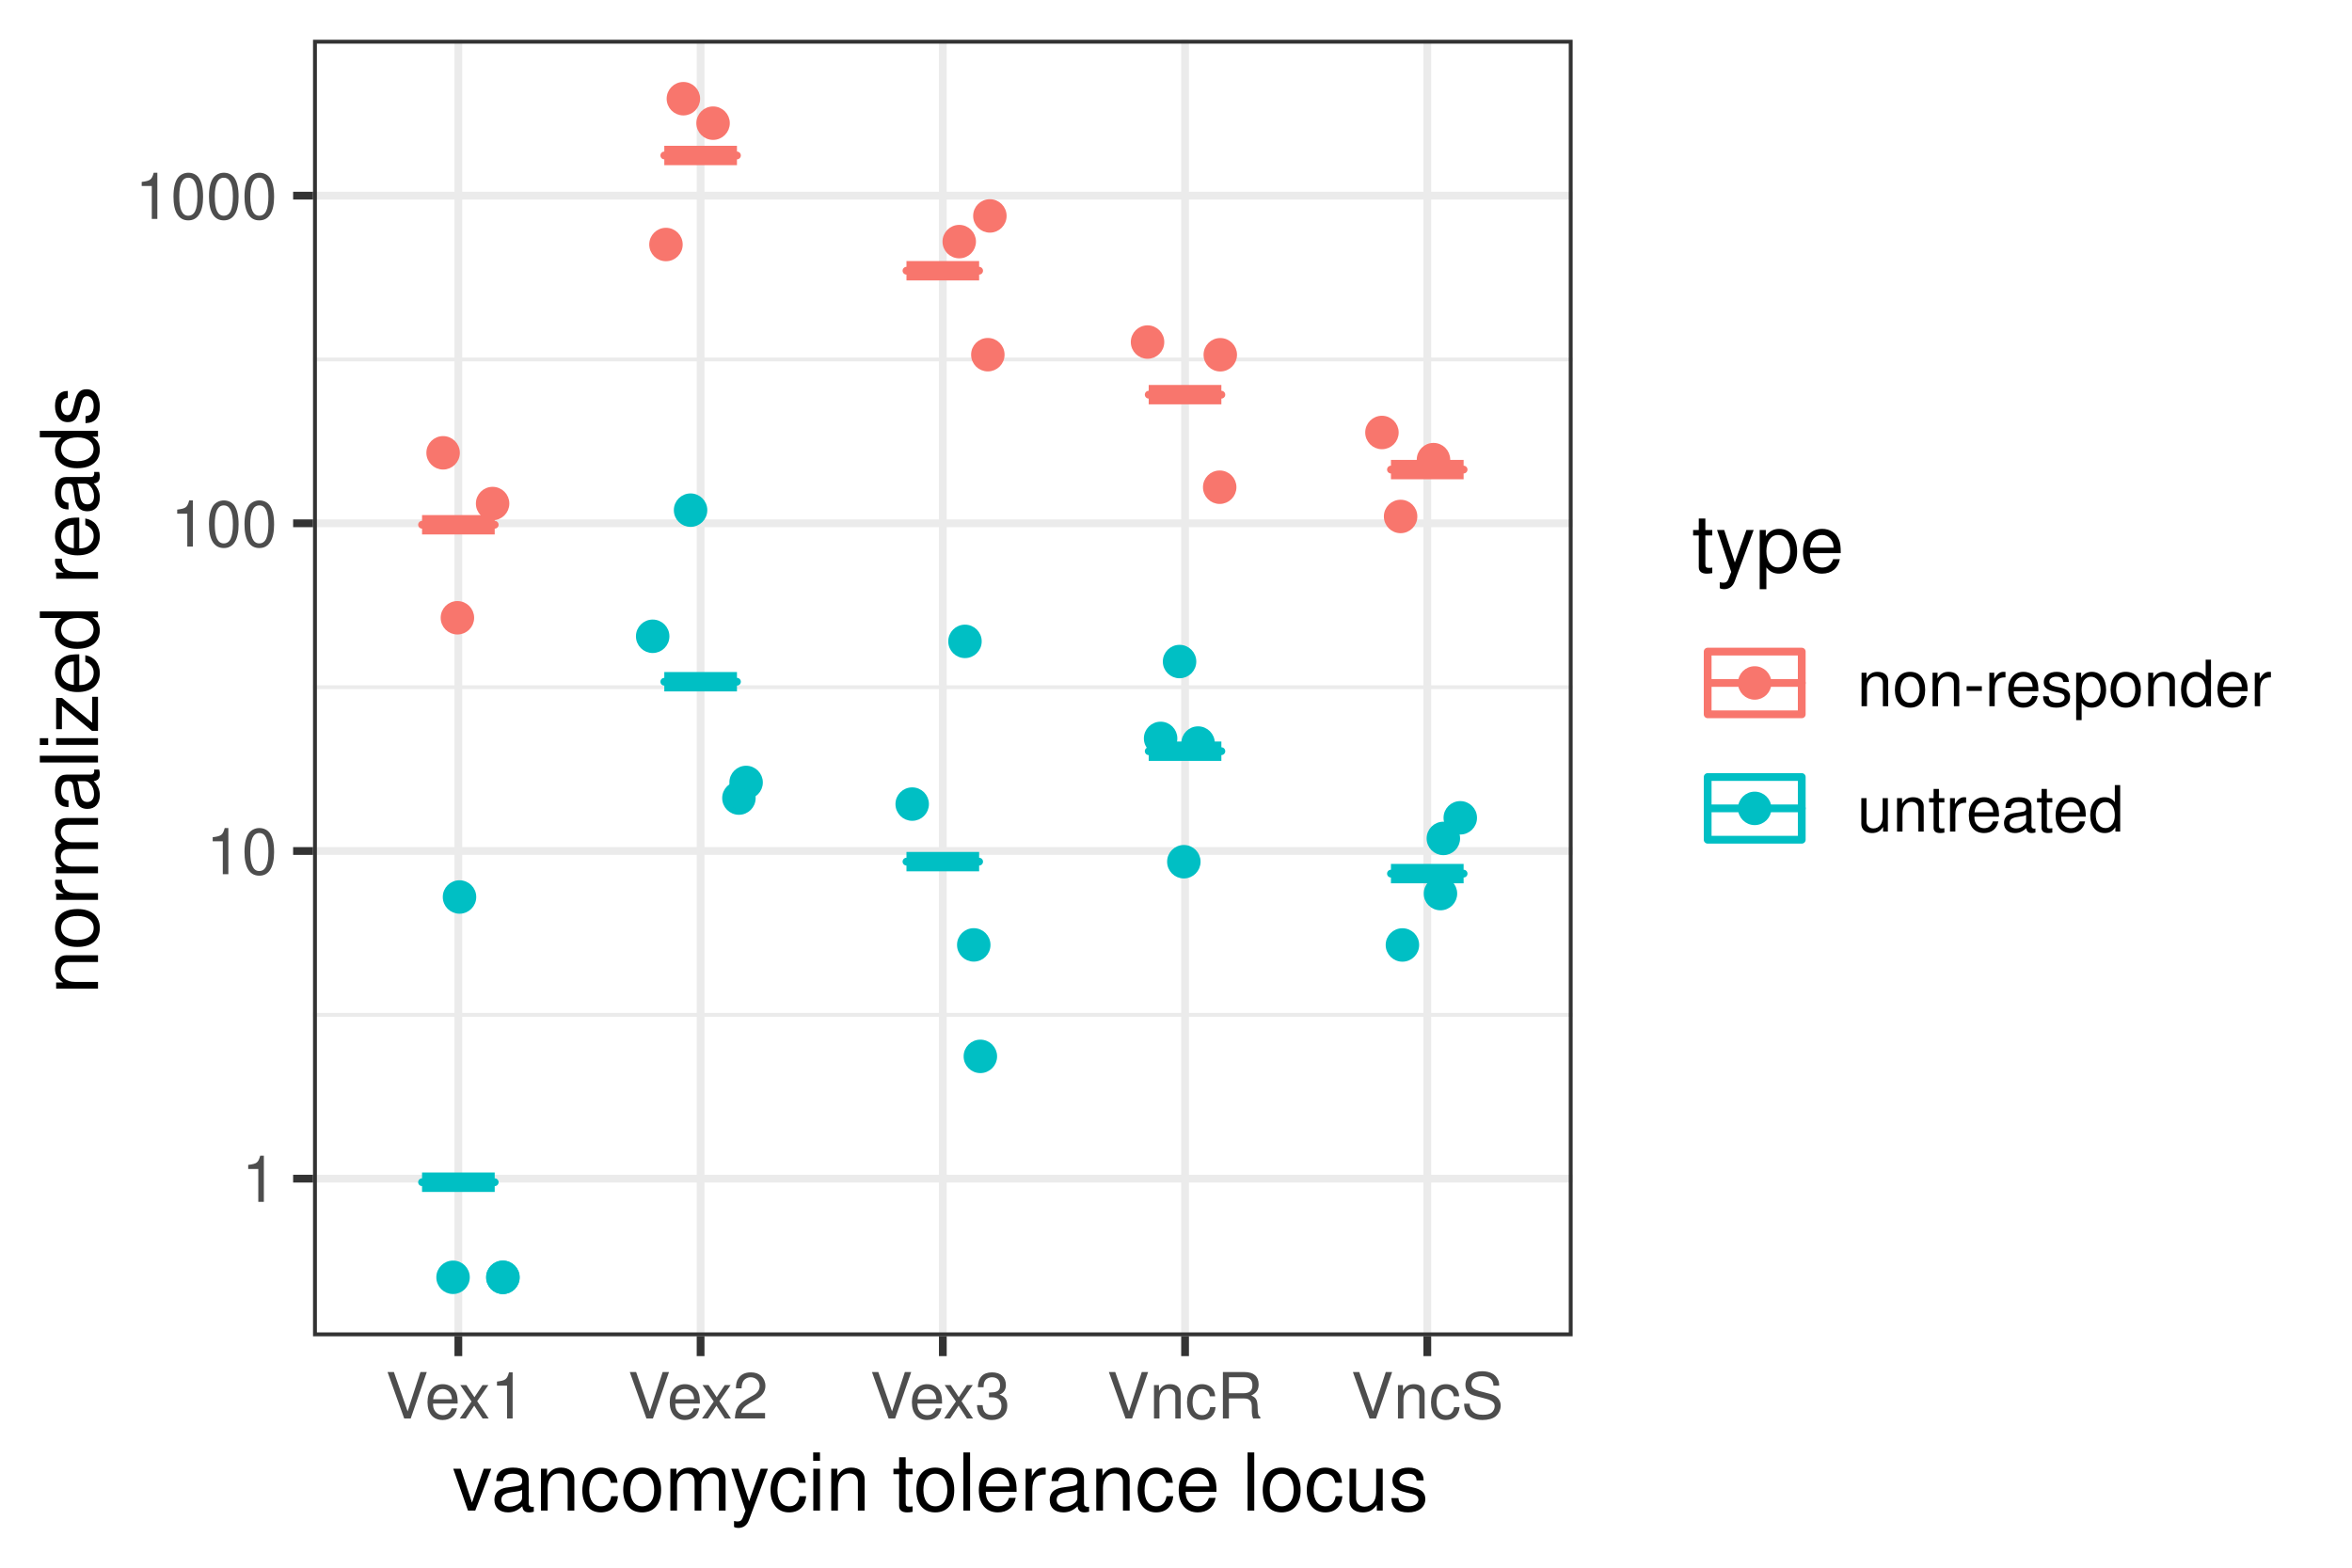
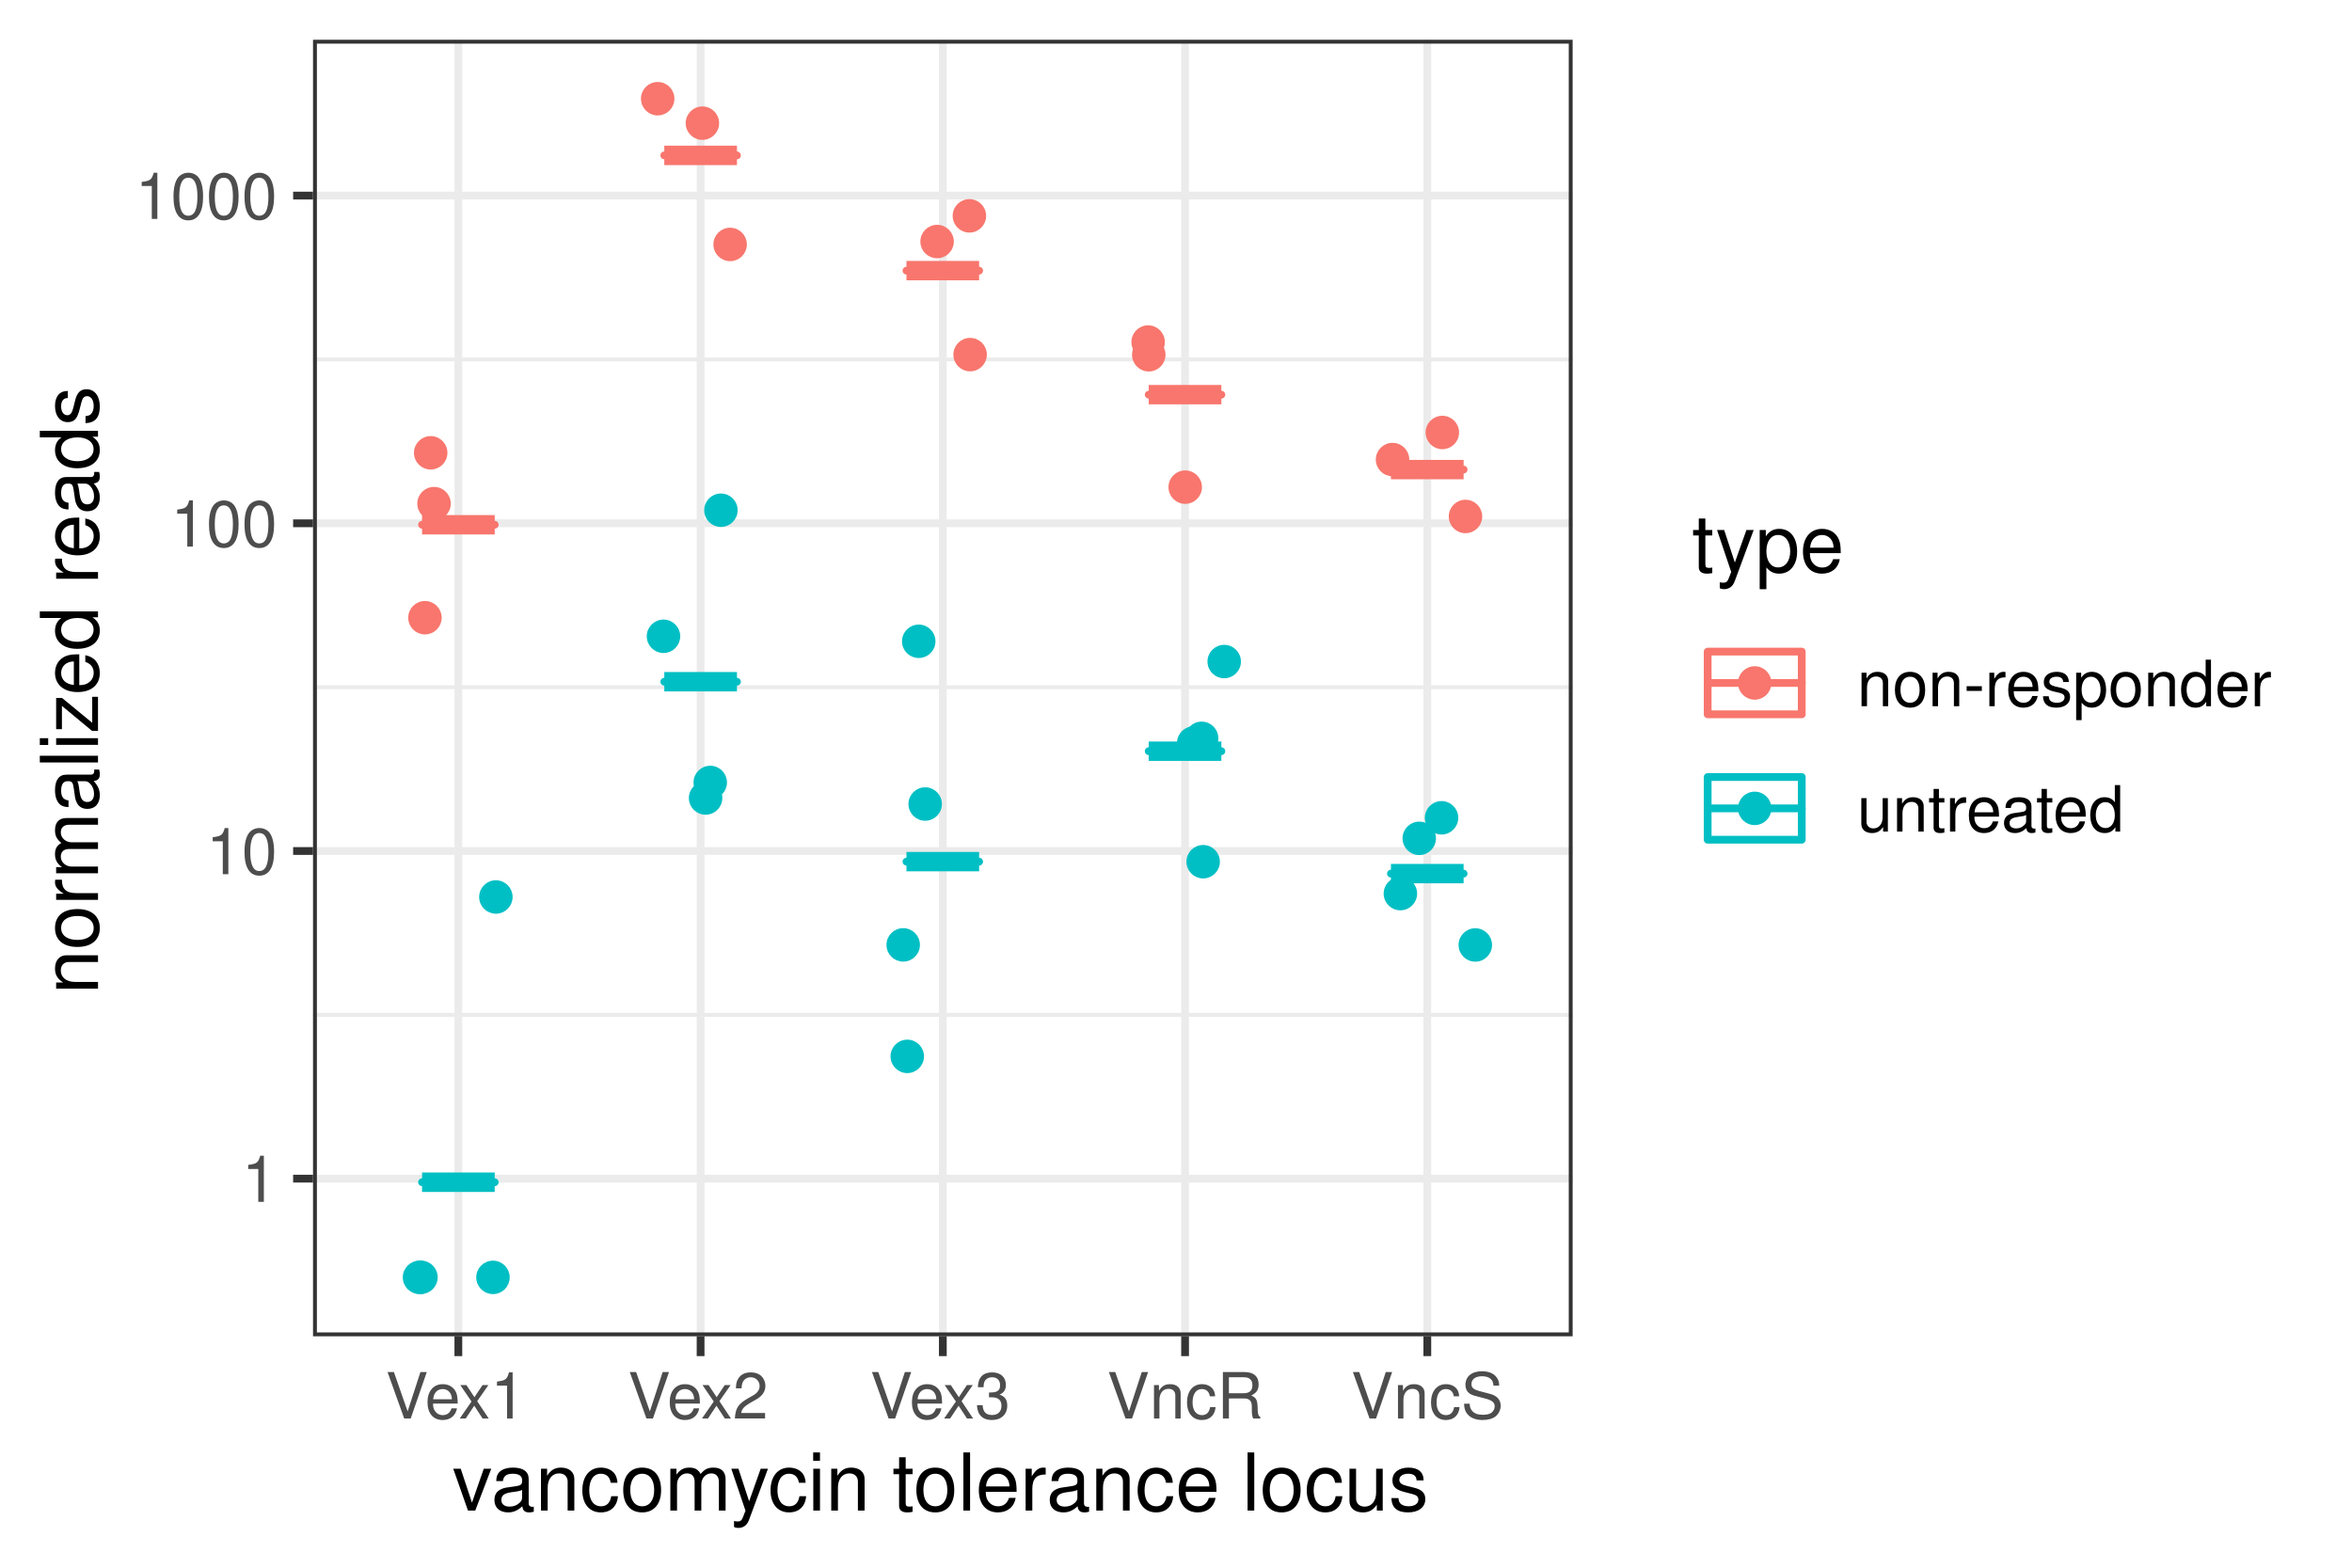
<svg xmlns="http://www.w3.org/2000/svg" viewBox="0 0 324.00 216.00">
  <defs>
    <style type="text/css">
    line, polyline, polygon, path, rect, circle {
      fill: none;
      stroke: #000000;
      stroke-linecap: round;
      stroke-linejoin: round;
      stroke-miterlimit: 10.00;
    }
  </style>
  </defs>
  <rect width="100%" height="100%" style="stroke: none; fill: #FFFFFF;" />
  <rect x="0.00" y="0" width="324.00" height="216.00" style="stroke-width: 1.07; stroke: #FFFFFF; fill: #FFFFFF;" />
  <defs>
    <clipPath id="cpNDMuMTJ8MjE2LjY0fDE4NC4xMXw1LjQ4">
      <rect x="43.12" y="5.48" width="173.52" height="178.64" />
    </clipPath>
  </defs>
  <rect x="43.12" y="5.48" width="173.52" height="178.64" style="stroke-width: 1.07; stroke: none; fill: #FFFFFF;" clip-path="url(#cpNDMuMTJ8MjE2LjY0fDE4NC4xMXw1LjQ4)" />
  <polyline points="43.12,139.83 216.64,139.83 " style="stroke-width: 0.53; stroke: #EBEBEB; stroke-linecap: butt;" clip-path="url(#cpNDMuMTJ8MjE2LjY0fDE4NC4xMXw1LjQ4)" />
  <polyline points="43.12,94.68 216.64,94.68 " style="stroke-width: 0.53; stroke: #EBEBEB; stroke-linecap: butt;" clip-path="url(#cpNDMuMTJ8MjE2LjY0fDE4NC4xMXw1LjQ4)" />
  <polyline points="43.12,49.53 216.64,49.53 " style="stroke-width: 0.53; stroke: #EBEBEB; stroke-linecap: butt;" clip-path="url(#cpNDMuMTJ8MjE2LjY0fDE4NC4xMXw1LjQ4)" />
  <polyline points="43.12,162.40 216.64,162.40 " style="stroke-width: 1.07; stroke: #EBEBEB; stroke-linecap: butt;" clip-path="url(#cpNDMuMTJ8MjE2LjY0fDE4NC4xMXw1LjQ4)" />
  <polyline points="43.12,117.25 216.64,117.25 " style="stroke-width: 1.07; stroke: #EBEBEB; stroke-linecap: butt;" clip-path="url(#cpNDMuMTJ8MjE2LjY0fDE4NC4xMXw1LjQ4)" />
  <polyline points="43.12,72.10 216.64,72.10 " style="stroke-width: 1.07; stroke: #EBEBEB; stroke-linecap: butt;" clip-path="url(#cpNDMuMTJ8MjE2LjY0fDE4NC4xMXw1LjQ4)" />
-   <polyline points="43.12,26.96 216.64,26.96 " style="stroke-width: 1.07; stroke: #EBEBEB; stroke-linecap: butt;" clip-path="url(#cpNDMuMTJ8MjE2LjY0fDE4NC4xMXw1LjQ4)" />
+   <polyline points="43.12,26.95 216.64,26.95 " style="stroke-width: 1.07; stroke: #EBEBEB; stroke-linecap: butt;" clip-path="url(#cpNDMuMTJ8MjE2LjY0fDE4NC4xMXw1LjQ4)" />
  <polyline points="63.14,184.11 63.14,5.48 " style="stroke-width: 1.07; stroke: #EBEBEB; stroke-linecap: butt;" clip-path="url(#cpNDMuMTJ8MjE2LjY0fDE4NC4xMXw1LjQ4)" />
  <polyline points="96.51,184.11 96.51,5.48 " style="stroke-width: 1.07; stroke: #EBEBEB; stroke-linecap: butt;" clip-path="url(#cpNDMuMTJ8MjE2LjY0fDE4NC4xMXw1LjQ4)" />
  <polyline points="129.88,184.11 129.88,5.48 " style="stroke-width: 1.07; stroke: #EBEBEB; stroke-linecap: butt;" clip-path="url(#cpNDMuMTJ8MjE2LjY0fDE4NC4xMXw1LjQ4)" />
  <polyline points="163.25,184.11 163.25,5.48 " style="stroke-width: 1.07; stroke: #EBEBEB; stroke-linecap: butt;" clip-path="url(#cpNDMuMTJ8MjE2LjY0fDE4NC4xMXw1LjQ4)" />
  <polyline points="196.62,184.11 196.62,5.48 " style="stroke-width: 1.07; stroke: #EBEBEB; stroke-linecap: butt;" clip-path="url(#cpNDMuMTJ8MjE2LjY0fDE4NC4xMXw1LjQ4)" />
-   <circle cx="91.74" cy="33.69" r="1.95" style="stroke-width: 0.71; stroke: #F8766D; fill: #F8766D;" clip-path="url(#cpNDMuMTJ8MjE2LjY0fDE4NC4xMXw1LjQ4)" />
-   <circle cx="192.94" cy="71.16" r="1.95" style="stroke-width: 0.71; stroke: #F8766D; fill: #F8766D;" clip-path="url(#cpNDMuMTJ8MjE2LjY0fDE4NC4xMXw1LjQ4)" />
-   <circle cx="136.08" cy="48.87" r="1.95" style="stroke-width: 0.71; stroke: #F8766D; fill: #F8766D;" clip-path="url(#cpNDMuMTJ8MjE2LjY0fDE4NC4xMXw1LjQ4)" />
-   <circle cx="168.02" cy="67.13" r="1.95" style="stroke-width: 0.71; stroke: #F8766D; fill: #F8766D;" clip-path="url(#cpNDMuMTJ8MjE2LjY0fDE4NC4xMXw1LjQ4)" />
-   <circle cx="63.01" cy="85.12" r="1.95" style="stroke-width: 0.71; stroke: #F8766D; fill: #F8766D;" clip-path="url(#cpNDMuMTJ8MjE2LjY0fDE4NC4xMXw1LjQ4)" />
-   <circle cx="95.13" cy="70.29" r="1.95" style="stroke-width: 0.71; stroke: #00BFC4; fill: #00BFC4;" clip-path="url(#cpNDMuMTJ8MjE2LjY0fDE4NC4xMXw1LjQ4)" />
-   <circle cx="201.16" cy="112.68" r="1.95" style="stroke-width: 0.71; stroke: #00BFC4; fill: #00BFC4;" clip-path="url(#cpNDMuMTJ8MjE2LjY0fDE4NC4xMXw1LjQ4)" />
-   <circle cx="132.93" cy="88.37" r="1.95" style="stroke-width: 0.71; stroke: #00BFC4; fill: #00BFC4;" clip-path="url(#cpNDMuMTJ8MjE2LjY0fDE4NC4xMXw1LjQ4)" />
-   <circle cx="159.88" cy="101.74" r="1.95" style="stroke-width: 0.71; stroke: #00BFC4; fill: #00BFC4;" clip-path="url(#cpNDMuMTJ8MjE2LjY0fDE4NC4xMXw1LjQ4)" />
-   <circle cx="63.30" cy="123.59" r="1.95" style="stroke-width: 0.71; stroke: #00BFC4; fill: #00BFC4;" clip-path="url(#cpNDMuMTJ8MjE2LjY0fDE4NC4xMXw1LjQ4)" />
-   <circle cx="102.78" cy="107.81" r="1.95" style="stroke-width: 0.71; stroke: #00BFC4; fill: #00BFC4;" clip-path="url(#cpNDMuMTJ8MjE2LjY0fDE4NC4xMXw1LjQ4)" />
-   <circle cx="198.43" cy="123.12" r="1.95" style="stroke-width: 0.71; stroke: #00BFC4; fill: #00BFC4;" clip-path="url(#cpNDMuMTJ8MjE2LjY0fDE4NC4xMXw1LjQ4)" />
-   <circle cx="135.05" cy="145.55" r="1.95" style="stroke-width: 0.71; stroke: #00BFC4; fill: #00BFC4;" clip-path="url(#cpNDMuMTJ8MjE2LjY0fDE4NC4xMXw1LjQ4)" />
-   <circle cx="163.08" cy="118.73" r="1.95" style="stroke-width: 0.71; stroke: #00BFC4; fill: #00BFC4;" clip-path="url(#cpNDMuMTJ8MjE2LjY0fDE4NC4xMXw1LjQ4)" />
-   <circle cx="69.29" cy="176.00" r="1.95" style="stroke-width: 0.71; stroke: #00BFC4; fill: #00BFC4;" clip-path="url(#cpNDMuMTJ8MjE2LjY0fDE4NC4xMXw1LjQ4)" />
-   <circle cx="94.14" cy="13.60" r="1.95" style="stroke-width: 0.71; stroke: #F8766D; fill: #F8766D;" clip-path="url(#cpNDMuMTJ8MjE2LjY0fDE4NC4xMXw1LjQ4)" />
-   <circle cx="190.37" cy="59.59" r="1.95" style="stroke-width: 0.71; stroke: #F8766D; fill: #F8766D;" clip-path="url(#cpNDMuMTJ8MjE2LjY0fDE4NC4xMXw1LjQ4)" />
-   <circle cx="136.36" cy="29.75" r="1.95" style="stroke-width: 0.71; stroke: #F8766D; fill: #F8766D;" clip-path="url(#cpNDMuMTJ8MjE2LjY0fDE4NC4xMXw1LjQ4)" />
-   <circle cx="158.08" cy="47.13" r="1.95" style="stroke-width: 0.71; stroke: #F8766D; fill: #F8766D;" clip-path="url(#cpNDMuMTJ8MjE2LjY0fDE4NC4xMXw1LjQ4)" />
-   <circle cx="61.04" cy="62.39" r="1.95" style="stroke-width: 0.71; stroke: #F8766D; fill: #F8766D;" clip-path="url(#cpNDMuMTJ8MjE2LjY0fDE4NC4xMXw1LjQ4)" />
-   <circle cx="98.23" cy="16.97" r="1.95" style="stroke-width: 0.71; stroke: #F8766D; fill: #F8766D;" clip-path="url(#cpNDMuMTJ8MjE2LjY0fDE4NC4xMXw1LjQ4)" />
-   <circle cx="197.47" cy="63.33" r="1.95" style="stroke-width: 0.71; stroke: #F8766D; fill: #F8766D;" clip-path="url(#cpNDMuMTJ8MjE2LjY0fDE4NC4xMXw1LjQ4)" />
-   <circle cx="132.14" cy="33.29" r="1.95" style="stroke-width: 0.71; stroke: #F8766D; fill: #F8766D;" clip-path="url(#cpNDMuMTJ8MjE2LjY0fDE4NC4xMXw1LjQ4)" />
-   <circle cx="168.10" cy="48.88" r="1.95" style="stroke-width: 0.71; stroke: #F8766D; fill: #F8766D;" clip-path="url(#cpNDMuMTJ8MjE2LjY0fDE4NC4xMXw1LjQ4)" />
-   <circle cx="67.86" cy="69.38" r="1.95" style="stroke-width: 0.71; stroke: #F8766D; fill: #F8766D;" clip-path="url(#cpNDMuMTJ8MjE2LjY0fDE4NC4xMXw1LjQ4)" />
-   <circle cx="89.91" cy="87.67" r="1.95" style="stroke-width: 0.71; stroke: #00BFC4; fill: #00BFC4;" clip-path="url(#cpNDMuMTJ8MjE2LjY0fDE4NC4xMXw1LjQ4)" />
-   <circle cx="198.83" cy="115.52" r="1.95" style="stroke-width: 0.71; stroke: #00BFC4; fill: #00BFC4;" clip-path="url(#cpNDMuMTJ8MjE2LjY0fDE4NC4xMXw1LjQ4)" />
-   <circle cx="125.66" cy="110.79" r="1.95" style="stroke-width: 0.71; stroke: #00BFC4; fill: #00BFC4;" clip-path="url(#cpNDMuMTJ8MjE2LjY0fDE4NC4xMXw1LjQ4)" />
-   <circle cx="165.04" cy="102.38" r="1.95" style="stroke-width: 0.71; stroke: #00BFC4; fill: #00BFC4;" clip-path="url(#cpNDMuMTJ8MjE2LjY0fDE4NC4xMXw1LjQ4)" />
-   <circle cx="62.41" cy="175.99" r="1.95" style="stroke-width: 0.71; stroke: #00BFC4; fill: #00BFC4;" clip-path="url(#cpNDMuMTJ8MjE2LjY0fDE4NC4xMXw1LjQ4)" />
-   <circle cx="101.79" cy="109.96" r="1.95" style="stroke-width: 0.71; stroke: #00BFC4; fill: #00BFC4;" clip-path="url(#cpNDMuMTJ8MjE2LjY0fDE4NC4xMXw1LjQ4)" />
-   <circle cx="193.19" cy="130.20" r="1.95" style="stroke-width: 0.71; stroke: #00BFC4; fill: #00BFC4;" clip-path="url(#cpNDMuMTJ8MjE2LjY0fDE4NC4xMXw1LjQ4)" />
-   <circle cx="134.14" cy="130.19" r="1.95" style="stroke-width: 0.71; stroke: #00BFC4; fill: #00BFC4;" clip-path="url(#cpNDMuMTJ8MjE2LjY0fDE4NC4xMXw1LjQ4)" />
-   <circle cx="162.49" cy="91.15" r="1.95" style="stroke-width: 0.71; stroke: #00BFC4; fill: #00BFC4;" clip-path="url(#cpNDMuMTJ8MjE2LjY0fDE4NC4xMXw1LjQ4)" />
-   <circle cx="69.26" cy="175.99" r="1.95" style="stroke-width: 0.71; stroke: #00BFC4; fill: #00BFC4;" clip-path="url(#cpNDMuMTJ8MjE2LjY0fDE4NC4xMXw1LjQ4)" />
+   <circle cx="100.58" cy="33.68" r="1.95" style="stroke-width: 0.71; stroke: #F8766D; fill: #F8766D;" clip-path="url(#cpNDMuMTJ8MjE2LjY0fDE4NC4xMXw1LjQ4)" />
+   <circle cx="201.88" cy="71.16" r="1.95" style="stroke-width: 0.71; stroke: #F8766D; fill: #F8766D;" clip-path="url(#cpNDMuMTJ8MjE2LjY0fDE4NC4xMXw1LjQ4)" />
+   <circle cx="133.64" cy="48.86" r="1.95" style="stroke-width: 0.71; stroke: #F8766D; fill: #F8766D;" clip-path="url(#cpNDMuMTJ8MjE2LjY0fDE4NC4xMXw1LjQ4)" />
+   <circle cx="163.27" cy="67.12" r="1.95" style="stroke-width: 0.71; stroke: #F8766D; fill: #F8766D;" clip-path="url(#cpNDMuMTJ8MjE2LjY0fDE4NC4xMXw1LjQ4)" />
+   <circle cx="58.54" cy="85.11" r="1.95" style="stroke-width: 0.71; stroke: #F8766D; fill: #F8766D;" clip-path="url(#cpNDMuMTJ8MjE2LjY0fDE4NC4xMXw1LjQ4)" />
+   <circle cx="99.31" cy="70.30" r="1.95" style="stroke-width: 0.71; stroke: #00BFC4; fill: #00BFC4;" clip-path="url(#cpNDMuMTJ8MjE2LjY0fDE4NC4xMXw1LjQ4)" />
+   <circle cx="198.58" cy="112.68" r="1.95" style="stroke-width: 0.71; stroke: #00BFC4; fill: #00BFC4;" clip-path="url(#cpNDMuMTJ8MjE2LjY0fDE4NC4xMXw1LjQ4)" />
+   <circle cx="126.56" cy="88.36" r="1.95" style="stroke-width: 0.71; stroke: #00BFC4; fill: #00BFC4;" clip-path="url(#cpNDMuMTJ8MjE2LjY0fDE4NC4xMXw1LjQ4)" />
+   <circle cx="165.53" cy="101.73" r="1.95" style="stroke-width: 0.71; stroke: #00BFC4; fill: #00BFC4;" clip-path="url(#cpNDMuMTJ8MjE2LjY0fDE4NC4xMXw1LjQ4)" />
+   <circle cx="68.31" cy="123.59" r="1.95" style="stroke-width: 0.71; stroke: #00BFC4; fill: #00BFC4;" clip-path="url(#cpNDMuMTJ8MjE2LjY0fDE4NC4xMXw1LjQ4)" />
+   <circle cx="97.84" cy="107.81" r="1.95" style="stroke-width: 0.71; stroke: #00BFC4; fill: #00BFC4;" clip-path="url(#cpNDMuMTJ8MjE2LjY0fDE4NC4xMXw1LjQ4)" />
+   <circle cx="192.91" cy="123.12" r="1.95" style="stroke-width: 0.71; stroke: #00BFC4; fill: #00BFC4;" clip-path="url(#cpNDMuMTJ8MjE2LjY0fDE4NC4xMXw1LjQ4)" />
+   <circle cx="124.98" cy="145.55" r="1.95" style="stroke-width: 0.71; stroke: #00BFC4; fill: #00BFC4;" clip-path="url(#cpNDMuMTJ8MjE2LjY0fDE4NC4xMXw1LjQ4)" />
+   <circle cx="165.74" cy="118.73" r="1.95" style="stroke-width: 0.71; stroke: #00BFC4; fill: #00BFC4;" clip-path="url(#cpNDMuMTJ8MjE2LjY0fDE4NC4xMXw1LjQ4)" />
+   <circle cx="57.99" cy="175.99" r="1.95" style="stroke-width: 0.71; stroke: #00BFC4; fill: #00BFC4;" clip-path="url(#cpNDMuMTJ8MjE2LjY0fDE4NC4xMXw1LjQ4)" />
+   <circle cx="90.60" cy="13.60" r="1.95" style="stroke-width: 0.71; stroke: #F8766D; fill: #F8766D;" clip-path="url(#cpNDMuMTJ8MjE2LjY0fDE4NC4xMXw1LjQ4)" />
+   <circle cx="198.69" cy="59.59" r="1.95" style="stroke-width: 0.71; stroke: #F8766D; fill: #F8766D;" clip-path="url(#cpNDMuMTJ8MjE2LjY0fDE4NC4xMXw1LjQ4)" />
+   <circle cx="133.54" cy="29.74" r="1.95" style="stroke-width: 0.71; stroke: #F8766D; fill: #F8766D;" clip-path="url(#cpNDMuMTJ8MjE2LjY0fDE4NC4xMXw1LjQ4)" />
+   <circle cx="158.16" cy="47.13" r="1.95" style="stroke-width: 0.71; stroke: #F8766D; fill: #F8766D;" clip-path="url(#cpNDMuMTJ8MjE2LjY0fDE4NC4xMXw1LjQ4)" />
+   <circle cx="59.33" cy="62.39" r="1.95" style="stroke-width: 0.71; stroke: #F8766D; fill: #F8766D;" clip-path="url(#cpNDMuMTJ8MjE2LjY0fDE4NC4xMXw1LjQ4)" />
+   <circle cx="96.76" cy="16.97" r="1.95" style="stroke-width: 0.71; stroke: #F8766D; fill: #F8766D;" clip-path="url(#cpNDMuMTJ8MjE2LjY0fDE4NC4xMXw1LjQ4)" />
+   <circle cx="191.83" cy="63.32" r="1.95" style="stroke-width: 0.71; stroke: #F8766D; fill: #F8766D;" clip-path="url(#cpNDMuMTJ8MjE2LjY0fDE4NC4xMXw1LjQ4)" />
+   <circle cx="129.09" cy="33.28" r="1.95" style="stroke-width: 0.71; stroke: #F8766D; fill: #F8766D;" clip-path="url(#cpNDMuMTJ8MjE2LjY0fDE4NC4xMXw1LjQ4)" />
+   <circle cx="158.25" cy="48.88" r="1.95" style="stroke-width: 0.71; stroke: #F8766D; fill: #F8766D;" clip-path="url(#cpNDMuMTJ8MjE2LjY0fDE4NC4xMXw1LjQ4)" />
+   <circle cx="59.79" cy="69.39" r="1.95" style="stroke-width: 0.71; stroke: #F8766D; fill: #F8766D;" clip-path="url(#cpNDMuMTJ8MjE2LjY0fDE4NC4xMXw1LjQ4)" />
+   <circle cx="91.40" cy="87.67" r="1.95" style="stroke-width: 0.71; stroke: #00BFC4; fill: #00BFC4;" clip-path="url(#cpNDMuMTJ8MjE2LjY0fDE4NC4xMXw1LjQ4)" />
+   <circle cx="195.51" cy="115.51" r="1.95" style="stroke-width: 0.71; stroke: #00BFC4; fill: #00BFC4;" clip-path="url(#cpNDMuMTJ8MjE2LjY0fDE4NC4xMXw1LjQ4)" />
+   <circle cx="127.45" cy="110.78" r="1.95" style="stroke-width: 0.71; stroke: #00BFC4; fill: #00BFC4;" clip-path="url(#cpNDMuMTJ8MjE2LjY0fDE4NC4xMXw1LjQ4)" />
+   <circle cx="164.44" cy="102.37" r="1.95" style="stroke-width: 0.71; stroke: #00BFC4; fill: #00BFC4;" clip-path="url(#cpNDMuMTJ8MjE2LjY0fDE4NC4xMXw1LjQ4)" />
+   <circle cx="57.79" cy="176.00" r="1.95" style="stroke-width: 0.71; stroke: #00BFC4; fill: #00BFC4;" clip-path="url(#cpNDMuMTJ8MjE2LjY0fDE4NC4xMXw1LjQ4)" />
+   <circle cx="97.20" cy="109.95" r="1.95" style="stroke-width: 0.71; stroke: #00BFC4; fill: #00BFC4;" clip-path="url(#cpNDMuMTJ8MjE2LjY0fDE4NC4xMXw1LjQ4)" />
+   <circle cx="203.23" cy="130.20" r="1.95" style="stroke-width: 0.71; stroke: #00BFC4; fill: #00BFC4;" clip-path="url(#cpNDMuMTJ8MjE2LjY0fDE4NC4xMXw1LjQ4)" />
+   <circle cx="124.42" cy="130.19" r="1.95" style="stroke-width: 0.71; stroke: #00BFC4; fill: #00BFC4;" clip-path="url(#cpNDMuMTJ8MjE2LjY0fDE4NC4xMXw1LjQ4)" />
+   <circle cx="168.64" cy="91.15" r="1.95" style="stroke-width: 0.71; stroke: #00BFC4; fill: #00BFC4;" clip-path="url(#cpNDMuMTJ8MjE2LjY0fDE4NC4xMXw1LjQ4)" />
+   <circle cx="67.91" cy="176.00" r="1.95" style="stroke-width: 0.71; stroke: #00BFC4; fill: #00BFC4;" clip-path="url(#cpNDMuMTJ8MjE2LjY0fDE4NC4xMXw1LjQ4)" />
  <polyline points="58.14,72.30 58.14,72.30 68.15,72.30 68.15,72.30 58.14,72.30 58.14,72.30 " style="stroke-width: 1.07; stroke: #F8766D;" clip-path="url(#cpNDMuMTJ8MjE2LjY0fDE4NC4xMXw1LjQ4)" />
  <polyline points="58.14,162.89 58.14,162.89 68.15,162.89 68.15,162.89 58.14,162.89 58.14,162.89 " style="stroke-width: 1.07; stroke: #00BFC4;" clip-path="url(#cpNDMuMTJ8MjE2LjY0fDE4NC4xMXw1LjQ4)" />
-   <polyline points="91.51,21.42 91.51,21.42 101.52,21.42 101.52,21.42 91.51,21.42 91.51,21.42 " style="stroke-width: 1.07; stroke: #F8766D;" clip-path="url(#cpNDMuMTJ8MjE2LjY0fDE4NC4xMXw1LjQ4)" />
+   <polyline points="91.51,21.41 91.51,21.41 101.52,21.41 101.52,21.41 91.51,21.41 91.51,21.41 " style="stroke-width: 1.07; stroke: #F8766D;" clip-path="url(#cpNDMuMTJ8MjE2LjY0fDE4NC4xMXw1LjQ4)" />
  <polyline points="91.51,93.93 91.51,93.93 101.52,93.93 101.52,93.93 91.51,93.93 91.51,93.93 " style="stroke-width: 1.07; stroke: #00BFC4;" clip-path="url(#cpNDMuMTJ8MjE2LjY0fDE4NC4xMXw1LjQ4)" />
-   <polyline points="124.87,37.30 124.87,37.30 134.88,37.30 134.88,37.30 124.87,37.30 124.87,37.30 " style="stroke-width: 1.07; stroke: #F8766D;" clip-path="url(#cpNDMuMTJ8MjE2LjY0fDE4NC4xMXw1LjQ4)" />
+   <polyline points="124.87,37.29 124.87,37.29 134.88,37.29 134.88,37.29 124.87,37.29 124.87,37.29 " style="stroke-width: 1.07; stroke: #F8766D;" clip-path="url(#cpNDMuMTJ8MjE2LjY0fDE4NC4xMXw1LjQ4)" />
  <polyline points="124.87,118.72 124.87,118.72 134.88,118.72 134.88,118.72 124.87,118.72 124.87,118.72 " style="stroke-width: 1.07; stroke: #00BFC4;" clip-path="url(#cpNDMuMTJ8MjE2LjY0fDE4NC4xMXw1LjQ4)" />
  <polyline points="158.24,54.38 158.24,54.38 168.25,54.38 168.25,54.38 158.24,54.38 158.24,54.38 " style="stroke-width: 1.07; stroke: #F8766D;" clip-path="url(#cpNDMuMTJ8MjE2LjY0fDE4NC4xMXw1LjQ4)" />
  <polyline points="158.24,103.50 158.24,103.50 168.25,103.50 168.25,103.50 158.24,103.50 158.24,103.50 " style="stroke-width: 1.07; stroke: #00BFC4;" clip-path="url(#cpNDMuMTJ8MjE2LjY0fDE4NC4xMXw1LjQ4)" />
  <polyline points="191.61,64.70 191.61,64.70 201.62,64.70 201.62,64.70 191.61,64.70 191.61,64.70 " style="stroke-width: 1.07; stroke: #F8766D;" clip-path="url(#cpNDMuMTJ8MjE2LjY0fDE4NC4xMXw1LjQ4)" />
  <polyline points="191.61,120.37 191.61,120.37 201.62,120.37 201.62,120.37 191.61,120.37 191.61,120.37 " style="stroke-width: 1.07; stroke: #00BFC4;" clip-path="url(#cpNDMuMTJ8MjE2LjY0fDE4NC4xMXw1LjQ4)" />
  <line x1="58.14" y1="72.30" x2="68.15" y2="72.30" style="stroke-width: 2.67; stroke: #F8766D; stroke-linecap: butt;" clip-path="url(#cpNDMuMTJ8MjE2LjY0fDE4NC4xMXw1LjQ4)" />
  <line x1="58.14" y1="162.89" x2="68.15" y2="162.89" style="stroke-width: 2.67; stroke: #00BFC4; stroke-linecap: butt;" clip-path="url(#cpNDMuMTJ8MjE2LjY0fDE4NC4xMXw1LjQ4)" />
-   <line x1="91.51" y1="21.42" x2="101.52" y2="21.42" style="stroke-width: 2.67; stroke: #F8766D; stroke-linecap: butt;" clip-path="url(#cpNDMuMTJ8MjE2LjY0fDE4NC4xMXw1LjQ4)" />
+   <line x1="91.51" y1="21.41" x2="101.52" y2="21.41" style="stroke-width: 2.67; stroke: #F8766D; stroke-linecap: butt;" clip-path="url(#cpNDMuMTJ8MjE2LjY0fDE4NC4xMXw1LjQ4)" />
  <line x1="91.51" y1="93.93" x2="101.52" y2="93.93" style="stroke-width: 2.67; stroke: #00BFC4; stroke-linecap: butt;" clip-path="url(#cpNDMuMTJ8MjE2LjY0fDE4NC4xMXw1LjQ4)" />
-   <line x1="124.87" y1="37.30" x2="134.88" y2="37.30" style="stroke-width: 2.67; stroke: #F8766D; stroke-linecap: butt;" clip-path="url(#cpNDMuMTJ8MjE2LjY0fDE4NC4xMXw1LjQ4)" />
+   <line x1="124.87" y1="37.29" x2="134.88" y2="37.29" style="stroke-width: 2.67; stroke: #F8766D; stroke-linecap: butt;" clip-path="url(#cpNDMuMTJ8MjE2LjY0fDE4NC4xMXw1LjQ4)" />
  <line x1="124.87" y1="118.72" x2="134.88" y2="118.72" style="stroke-width: 2.67; stroke: #00BFC4; stroke-linecap: butt;" clip-path="url(#cpNDMuMTJ8MjE2LjY0fDE4NC4xMXw1LjQ4)" />
  <line x1="158.24" y1="54.38" x2="168.25" y2="54.38" style="stroke-width: 2.67; stroke: #F8766D; stroke-linecap: butt;" clip-path="url(#cpNDMuMTJ8MjE2LjY0fDE4NC4xMXw1LjQ4)" />
  <line x1="158.24" y1="103.50" x2="168.25" y2="103.50" style="stroke-width: 2.67; stroke: #00BFC4; stroke-linecap: butt;" clip-path="url(#cpNDMuMTJ8MjE2LjY0fDE4NC4xMXw1LjQ4)" />
  <line x1="191.61" y1="64.70" x2="201.62" y2="64.70" style="stroke-width: 2.67; stroke: #F8766D; stroke-linecap: butt;" clip-path="url(#cpNDMuMTJ8MjE2LjY0fDE4NC4xMXw1LjQ4)" />
  <line x1="191.61" y1="120.37" x2="201.62" y2="120.37" style="stroke-width: 2.67; stroke: #00BFC4; stroke-linecap: butt;" clip-path="url(#cpNDMuMTJ8MjE2LjY0fDE4NC4xMXw1LjQ4)" />
  <rect x="43.12" y="5.48" width="173.52" height="178.64" style="stroke-width: 1.07; stroke: #333333;" clip-path="url(#cpNDMuMTJ8MjE2LjY0fDE4NC4xMXw1LjQ4)" />
  <defs>
    <clipPath id="cpMC4wMHwzMjQuMDB8MjE2LjAwfDAuMDA=">
      <rect x="0.00" y="0.00" width="324.00" height="216.00" />
    </clipPath>
  </defs>
  <g clip-path="url(#cpMC4wMHwzMjQuMDB8MjE2LjAwfDAuMDA=)">
    <text x="33.30" y="165.60" style="font-size: 8.80px; fill: #4D4D4D; font-family: Nimbus Sans L;" textLength="4.89px" lengthAdjust="spacingAndGlyphs">1</text>
  </g>
  <g clip-path="url(#cpMC4wMHwzMjQuMDB8MjE2LjAwfDAuMDA=)">
    <text x="28.41" y="120.45" style="font-size: 8.80px; fill: #4D4D4D; font-family: Nimbus Sans L;" textLength="9.78px" lengthAdjust="spacingAndGlyphs">10</text>
  </g>
  <g clip-path="url(#cpMC4wMHwzMjQuMDB8MjE2LjAwfDAuMDA=)">
    <text x="23.52" y="75.31" style="font-size: 8.80px; fill: #4D4D4D; font-family: Nimbus Sans L;" textLength="14.67px" lengthAdjust="spacingAndGlyphs">100</text>
  </g>
  <g clip-path="url(#cpMC4wMHwzMjQuMDB8MjE2LjAwfDAuMDA=)">
    <text x="18.63" y="30.16" style="font-size: 8.80px; fill: #4D4D4D; font-family: Nimbus Sans L;" textLength="19.56px" lengthAdjust="spacingAndGlyphs">1000</text>
  </g>
  <polyline points="40.38,162.40 43.12,162.40 " style="stroke-width: 1.07; stroke: #333333; stroke-linecap: butt;" clip-path="url(#cpMC4wMHwzMjQuMDB8MjE2LjAwfDAuMDA=)" />
  <polyline points="40.38,117.25 43.12,117.25 " style="stroke-width: 1.07; stroke: #333333; stroke-linecap: butt;" clip-path="url(#cpMC4wMHwzMjQuMDB8MjE2LjAwfDAuMDA=)" />
  <polyline points="40.38,72.10 43.12,72.10 " style="stroke-width: 1.07; stroke: #333333; stroke-linecap: butt;" clip-path="url(#cpMC4wMHwzMjQuMDB8MjE2LjAwfDAuMDA=)" />
-   <polyline points="40.38,26.96 43.12,26.96 " style="stroke-width: 1.07; stroke: #333333; stroke-linecap: butt;" clip-path="url(#cpMC4wMHwzMjQuMDB8MjE2LjAwfDAuMDA=)" />
+   <polyline points="40.38,26.95 43.12,26.95 " style="stroke-width: 1.07; stroke: #333333; stroke-linecap: butt;" clip-path="url(#cpMC4wMHwzMjQuMDB8MjE2LjAwfDAuMDA=)" />
  <polyline points="63.14,186.85 63.14,184.11 " style="stroke-width: 1.07; stroke: #333333; stroke-linecap: butt;" clip-path="url(#cpMC4wMHwzMjQuMDB8MjE2LjAwfDAuMDA=)" />
  <polyline points="96.51,186.85 96.51,184.11 " style="stroke-width: 1.07; stroke: #333333; stroke-linecap: butt;" clip-path="url(#cpMC4wMHwzMjQuMDB8MjE2LjAwfDAuMDA=)" />
  <polyline points="129.88,186.85 129.88,184.11 " style="stroke-width: 1.07; stroke: #333333; stroke-linecap: butt;" clip-path="url(#cpMC4wMHwzMjQuMDB8MjE2LjAwfDAuMDA=)" />
  <polyline points="163.25,186.85 163.25,184.11 " style="stroke-width: 1.07; stroke: #333333; stroke-linecap: butt;" clip-path="url(#cpMC4wMHwzMjQuMDB8MjE2LjAwfDAuMDA=)" />
  <polyline points="196.62,186.85 196.62,184.11 " style="stroke-width: 1.07; stroke: #333333; stroke-linecap: butt;" clip-path="url(#cpMC4wMHwzMjQuMDB8MjE2LjAwfDAuMDA=)" />
  <g clip-path="url(#cpMC4wMHwzMjQuMDB8MjE2LjAwfDAuMDA=)">
    <text x="53.12" y="195.45" style="font-size: 8.80px; fill: #4D4D4D; font-family: Nimbus Sans L;" textLength="20.05px" lengthAdjust="spacingAndGlyphs">Vex1</text>
  </g>
  <g clip-path="url(#cpMC4wMHwzMjQuMDB8MjE2LjAwfDAuMDA=)">
    <text x="86.49" y="195.45" style="font-size: 8.80px; fill: #4D4D4D; font-family: Nimbus Sans L;" textLength="20.05px" lengthAdjust="spacingAndGlyphs">Vex2</text>
  </g>
  <g clip-path="url(#cpMC4wMHwzMjQuMDB8MjE2LjAwfDAuMDA=)">
    <text x="119.85" y="195.45" style="font-size: 8.80px; fill: #4D4D4D; font-family: Nimbus Sans L;" textLength="20.05px" lengthAdjust="spacingAndGlyphs">Vex3</text>
  </g>
  <g clip-path="url(#cpMC4wMHwzMjQuMDB8MjE2LjAwfDAuMDA=)">
    <text x="152.49" y="195.45" style="font-size: 8.80px; fill: #4D4D4D; font-family: Nimbus Sans L;" textLength="21.51px" lengthAdjust="spacingAndGlyphs">VncR</text>
  </g>
  <g clip-path="url(#cpMC4wMHwzMjQuMDB8MjE2LjAwfDAuMDA=)">
    <text x="186.10" y="195.45" style="font-size: 8.80px; fill: #4D4D4D; font-family: Nimbus Sans L;" textLength="21.02px" lengthAdjust="spacingAndGlyphs">VncS</text>
  </g>
  <g clip-path="url(#cpMC4wMHwzMjQuMDB8MjE2LjAwfDAuMDA=)">
    <text x="62.33" y="208.13" style="font-size: 11.00px; font-family: Nimbus Sans L;" textLength="135.10px" lengthAdjust="spacingAndGlyphs">vancomycin tolerance locus</text>
  </g>
  <g clip-path="url(#cpMC4wMHwzMjQuMDB8MjE2LjAwfDAuMDA=)">
    <text transform="translate(13.50,136.98) rotate(-90)" style="font-size: 11.00px; font-family: Nimbus Sans L;" textLength="84.36px" lengthAdjust="spacingAndGlyphs">normalized reads</text>
  </g>
  <rect x="227.60" y="64.09" width="90.92" height="61.40" style="stroke-width: 1.07; stroke: none; fill: #FFFFFF;" clip-path="url(#cpMC4wMHwzMjQuMDB8MjE2LjAwfDAuMDA=)" />
  <g clip-path="url(#cpMC4wMHwzMjQuMDB8MjE2LjAwfDAuMDA=)">
    <text x="233.08" y="78.79" style="font-size: 11.00px; font-family: Nimbus Sans L;" textLength="20.79px" lengthAdjust="spacingAndGlyphs">type</text>
  </g>
  <rect x="233.08" y="85.46" width="17.28" height="17.28" style="stroke-width: 1.07; stroke: none; fill: #FFFFFF;" clip-path="url(#cpMC4wMHwzMjQuMDB8MjE2LjAwfDAuMDA=)" />
  <circle cx="241.72" cy="94.10" r="1.95" style="stroke-width: 0.71; stroke: #F8766D; fill: #F8766D;" clip-path="url(#cpMC4wMHwzMjQuMDB8MjE2LjAwfDAuMDA=)" />
  <rect x="235.24" y="89.78" width="12.96" height="8.64" style="stroke-width: 1.07; stroke: #F8766D;" clip-path="url(#cpMC4wMHwzMjQuMDB8MjE2LjAwfDAuMDA=)" />
  <polyline points="235.24,94.10 248.20,94.10 " style="stroke-width: 1.07; stroke: #F8766D;" clip-path="url(#cpMC4wMHwzMjQuMDB8MjE2LjAwfDAuMDA=)" />
  <rect x="233.08" y="102.74" width="17.28" height="17.28" style="stroke-width: 1.07; stroke: none; fill: #FFFFFF;" clip-path="url(#cpMC4wMHwzMjQuMDB8MjE2LjAwfDAuMDA=)" />
  <circle cx="241.72" cy="111.38" r="1.95" style="stroke-width: 0.71; stroke: #00BFC4; fill: #00BFC4;" clip-path="url(#cpMC4wMHwzMjQuMDB8MjE2LjAwfDAuMDA=)" />
  <rect x="235.24" y="107.06" width="12.96" height="8.64" style="stroke-width: 1.07; stroke: #00BFC4;" clip-path="url(#cpMC4wMHwzMjQuMDB8MjE2LjAwfDAuMDA=)" />
  <polyline points="235.24,111.38 248.20,111.38 " style="stroke-width: 1.07; stroke: #00BFC4;" clip-path="url(#cpMC4wMHwzMjQuMDB8MjE2LjAwfDAuMDA=)" />
  <g clip-path="url(#cpMC4wMHwzMjQuMDB8MjE2LjAwfDAuMDA=)">
    <text x="255.83" y="97.30" style="font-size: 8.80px; font-family: Nimbus Sans L;" textLength="57.21px" lengthAdjust="spacingAndGlyphs">non-responder</text>
  </g>
  <g clip-path="url(#cpMC4wMHwzMjQuMDB8MjE2LjAwfDAuMDA=)">
    <text x="255.83" y="114.58" style="font-size: 8.80px; font-family: Nimbus Sans L;" textLength="37.17px" lengthAdjust="spacingAndGlyphs">untreated</text>
  </g>
</svg>
